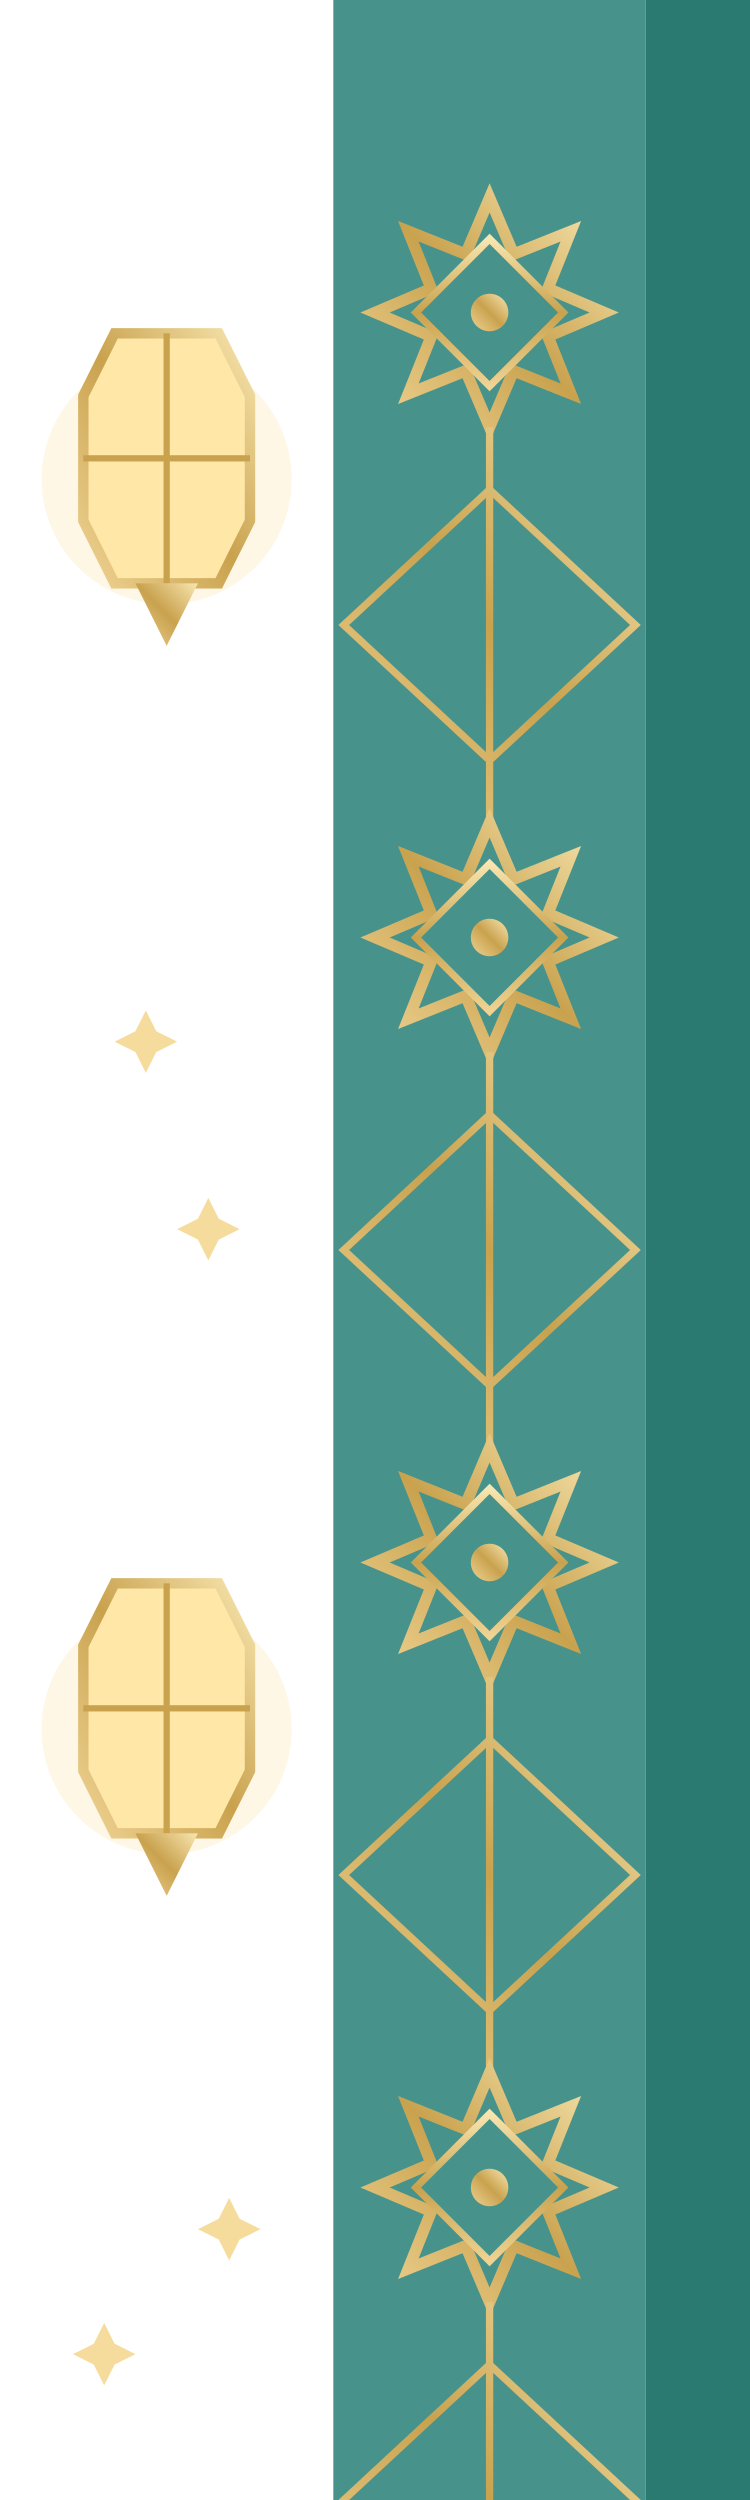
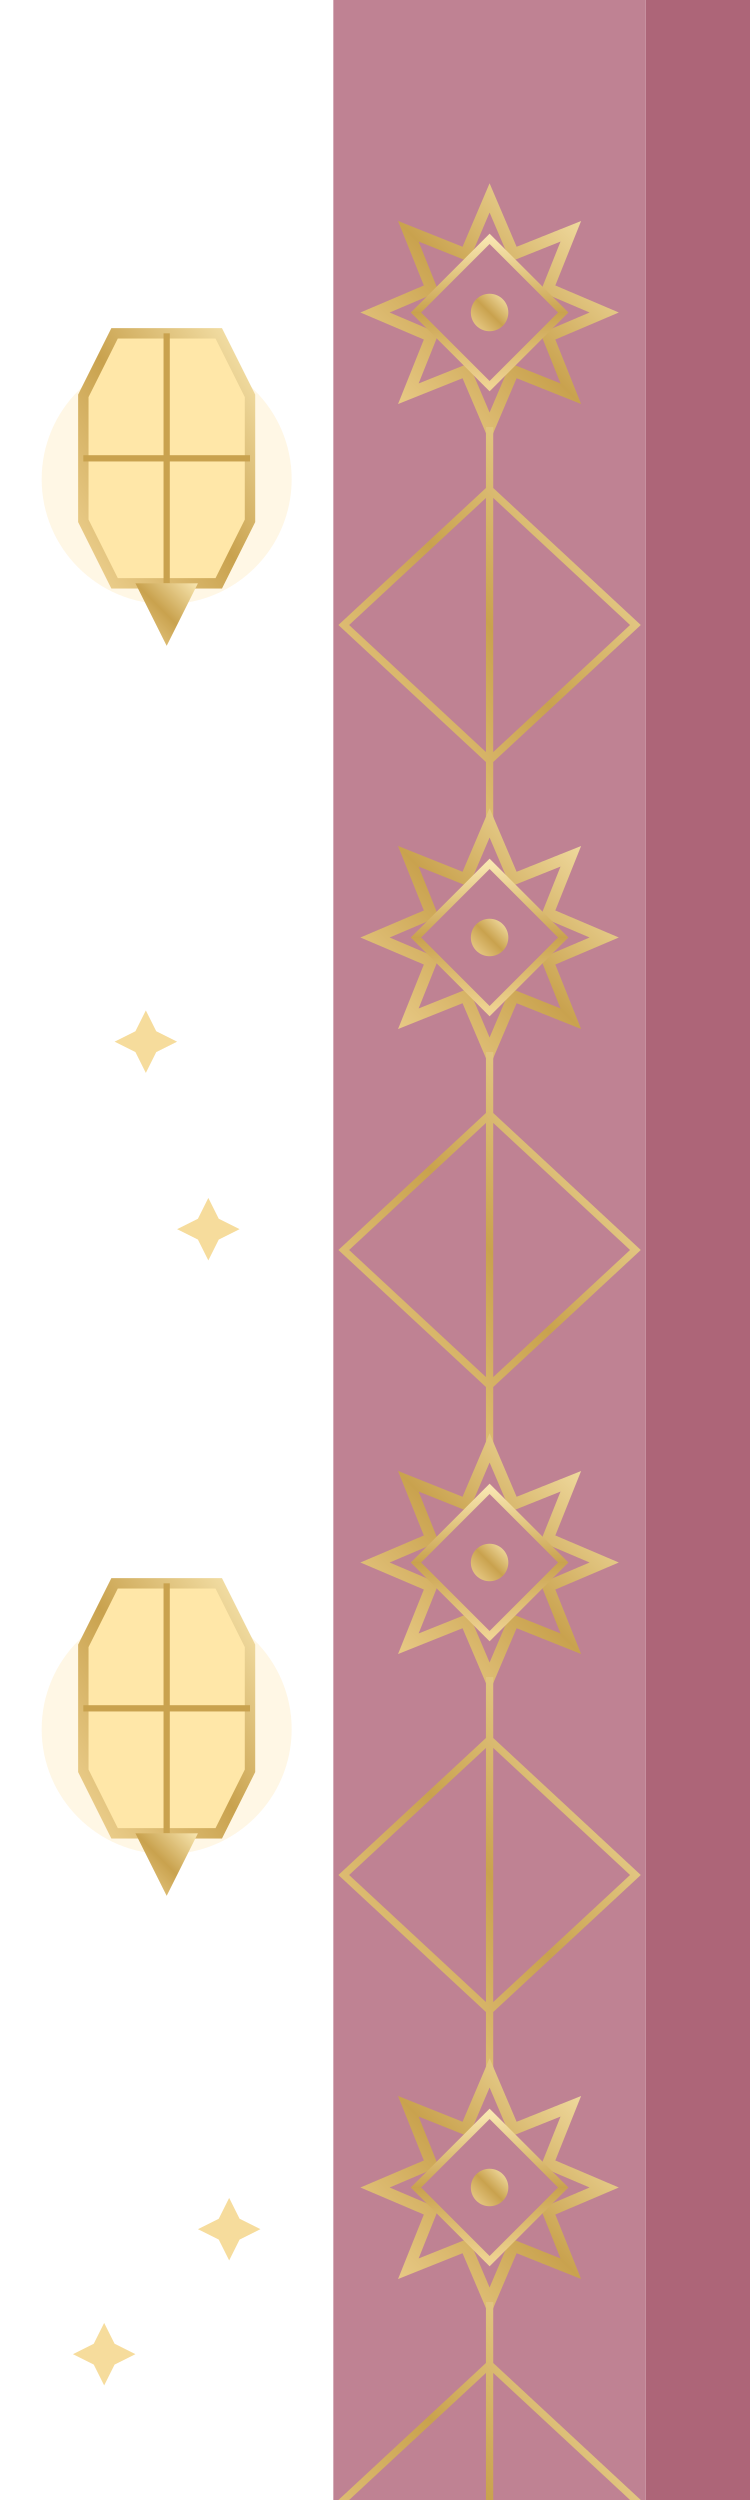
<svg xmlns="http://www.w3.org/2000/svg" viewBox="0 0 72 240" width="72" height="240">
  <defs>
    <linearGradient id="gd" x1="0" y1="0" x2="1" y2="1">
      <stop offset="0" stop-color="#f8e6b0" />
      <stop offset=".5" stop-color="#c9a24e" />
      <stop offset="1" stop-color="#efd393" />
    </linearGradient>
  </defs>
  <g transform="translate(72 0) scale(-1 1)">
-     <rect x="0" y="0" width="10" height="240" fill="#2a7a72" />
+     <rect x="0" y="0" width="10" height="240" fill="#ad6578" />
    <path d="M10 0 V240" stroke="url(#gd)" stroke-width="1.4" />
-     <rect x="10" y="0" width="30" height="240" fill="#33877e" opacity=".9" />
+     <rect x="10" y="0" width="30" height="240" fill="#b87487" opacity=".9" />
    <path d="M40 0 V240" stroke="url(#gd)" stroke-width="1" />
    <path d="M36.0 30.0 L30.6 32.3 L32.8 37.8 L27.3 35.6 L25.0 41.0 L22.7 35.6 L17.2 37.8 L19.4 32.3 L14.0 30.0 L19.4 27.7 L17.2 22.2 L22.7 24.4 L25.0 19.0 L27.3 24.4 L32.8 22.2 L30.6 27.7Z" fill="none" stroke="url(#gd)" stroke-width="1.1" />
    <rect x="20" y="25" width="10" height="10" fill="none" stroke="url(#gd)" stroke-width=".7" transform="rotate(45 25 30)" />
    <circle cx="25" cy="30" r="1.8" fill="url(#gd)" />
    <path d="M25 41 V79 M11 60 L25 47 L39 60 L25 73Z" fill="none" stroke="url(#gd)" stroke-width=".7" />
    <path d="M36.0 90.0 L30.6 92.3 L32.8 97.8 L27.3 95.6 L25.0 101.0 L22.7 95.6 L17.2 97.8 L19.4 92.3 L14.0 90.0 L19.4 87.7 L17.2 82.2 L22.7 84.4 L25.0 79.0 L27.3 84.4 L32.8 82.2 L30.6 87.7Z" fill="none" stroke="url(#gd)" stroke-width="1.1" />
    <rect x="20" y="85" width="10" height="10" fill="none" stroke="url(#gd)" stroke-width=".7" transform="rotate(45 25 90)" />
    <circle cx="25" cy="90" r="1.8" fill="url(#gd)" />
    <path d="M25 101 V139 M11 120 L25 107 L39 120 L25 133Z" fill="none" stroke="url(#gd)" stroke-width=".7" />
    <path d="M36.0 150.0 L30.6 152.3 L32.8 157.8 L27.3 155.6 L25.0 161.0 L22.7 155.6 L17.2 157.8 L19.4 152.3 L14.0 150.0 L19.4 147.7 L17.2 142.2 L22.7 144.4 L25.0 139.0 L27.3 144.4 L32.8 142.2 L30.6 147.7Z" fill="none" stroke="url(#gd)" stroke-width="1.1" />
    <rect x="20" y="145" width="10" height="10" fill="none" stroke="url(#gd)" stroke-width=".7" transform="rotate(45 25 150)" />
    <circle cx="25" cy="150" r="1.8" fill="url(#gd)" />
    <path d="M25 161 V199 M11 180 L25 167 L39 180 L25 193Z" fill="none" stroke="url(#gd)" stroke-width=".7" />
    <path d="M36.0 210.0 L30.6 212.3 L32.8 217.8 L27.3 215.6 L25.0 221.0 L22.7 215.6 L17.2 217.8 L19.4 212.3 L14.0 210.0 L19.4 207.7 L17.2 202.2 L22.7 204.4 L25.0 199.0 L27.3 204.4 L32.8 202.2 L30.6 207.7Z" fill="none" stroke="url(#gd)" stroke-width="1.1" />
    <rect x="20" y="205" width="10" height="10" fill="none" stroke="url(#gd)" stroke-width=".7" transform="rotate(45 25 210)" />
    <circle cx="25" cy="210" r="1.8" fill="url(#gd)" />
    <path d="M25 221 V259 M11 240 L25 227 L39 240 L25 253Z" fill="none" stroke="url(#gd)" stroke-width=".7" />
    <path d="M56 0 V32" stroke="url(#gd)" stroke-width=".7" />
    <circle cx="56" cy="46" r="12" fill="#ffd98a" opacity=".22" />
    <path d="M51 32 h10 l3 6 v12 l-3 6 h-10 l-3 -6 v-12z" fill="#ffe7a8" stroke="url(#gd)" stroke-width="1" />
    <path d="M56 32 V56 M48 44 H64" stroke="#c9a24e" stroke-width=".6" />
    <path d="M53 56 L56 62 L59 56Z" fill="url(#gd)" />
    <path d="M56 120 V152" stroke="url(#gd)" stroke-width=".7" />
    <circle cx="56" cy="166" r="12" fill="#ffd98a" opacity=".22" />
    <path d="M51 152 h10 l3 6 v12 l-3 6 h-10 l-3 -6 v-12z" fill="#ffe7a8" stroke="url(#gd)" stroke-width="1" />
    <path d="M56 152 V176 M48 164 H64" stroke="#c9a24e" stroke-width=".6" />
    <path d="M53 176 L56 182 L59 176Z" fill="url(#gd)" />
    <path d="M58 97 L59 99 L61 100 L59 101 L58 103 L57 101 L55 100 L57 99Z" fill="#f6dc9c" />
    <path d="M50 211 L51 213 L53 214 L51 215 L50 217 L49 215 L47 214 L49 213Z" fill="#f6dc9c" />
    <path d="M62 223 L63 225 L65 226 L63 227 L62 229 L61 227 L59 226 L61 225Z" fill="#f6dc9c" />
    <path d="M52 115 L53 117 L55 118 L53 119 L52 121 L51 119 L49 118 L51 117Z" fill="#f6dc9c" />
  </g>
</svg>
